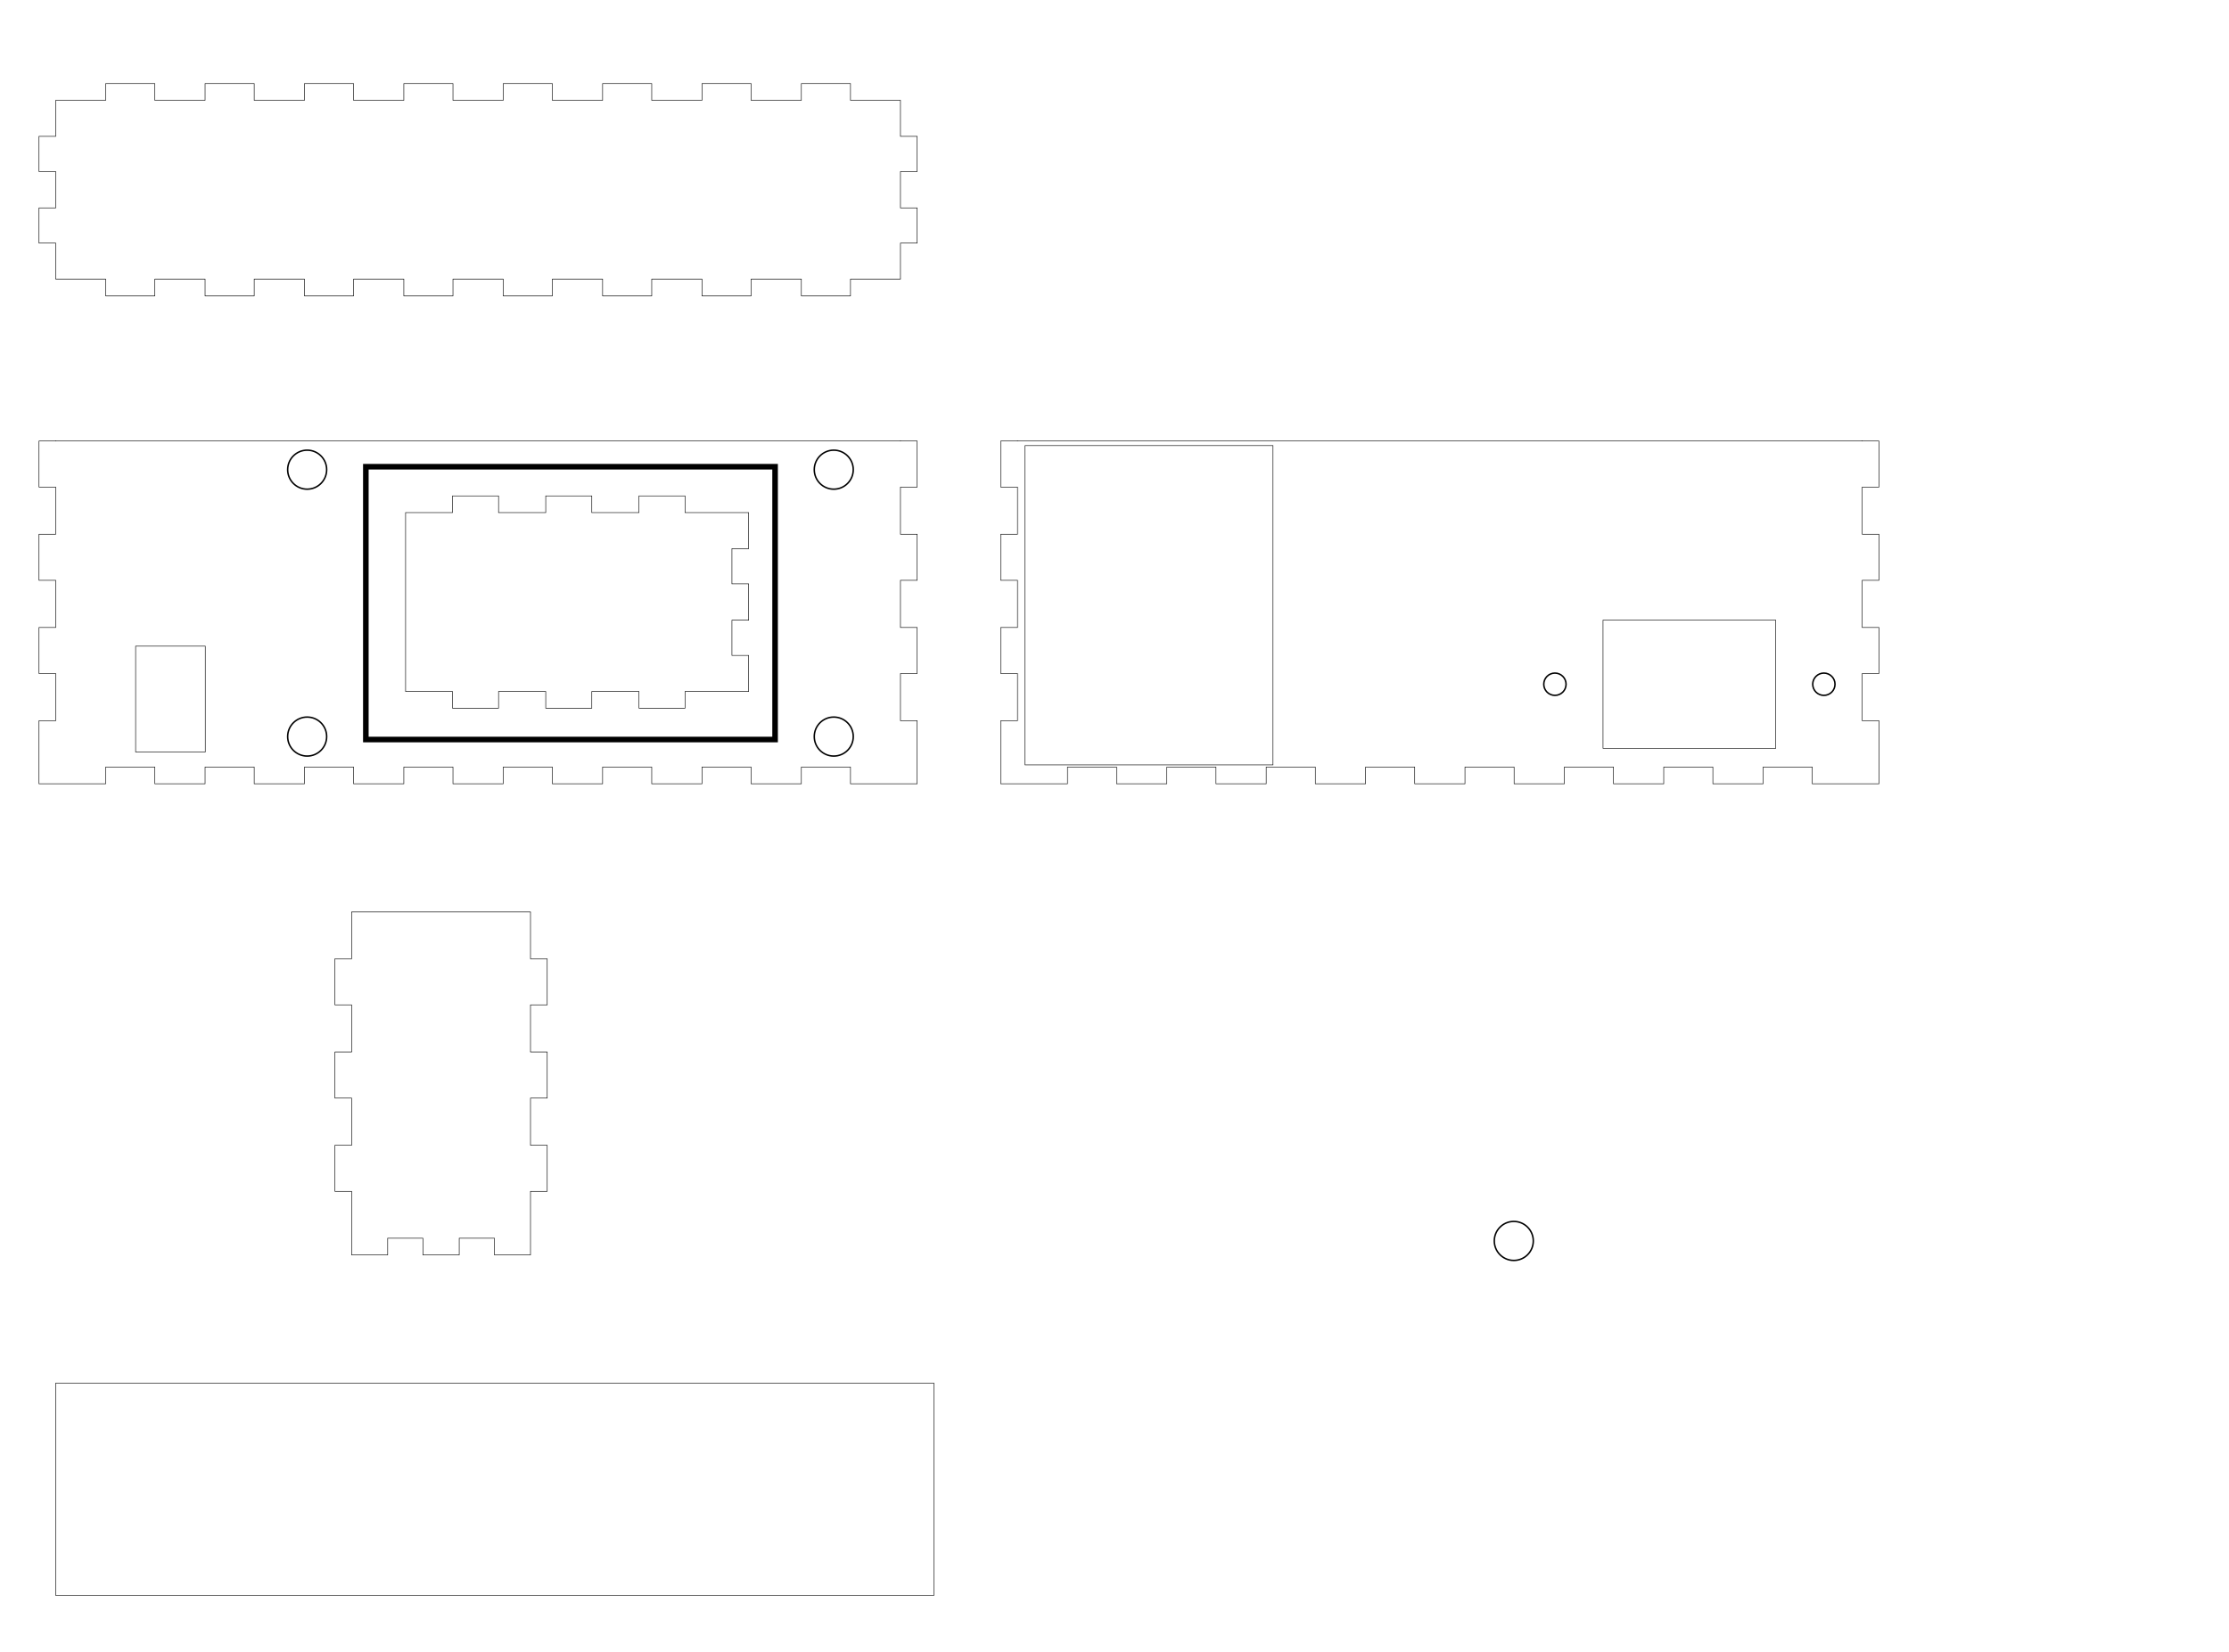
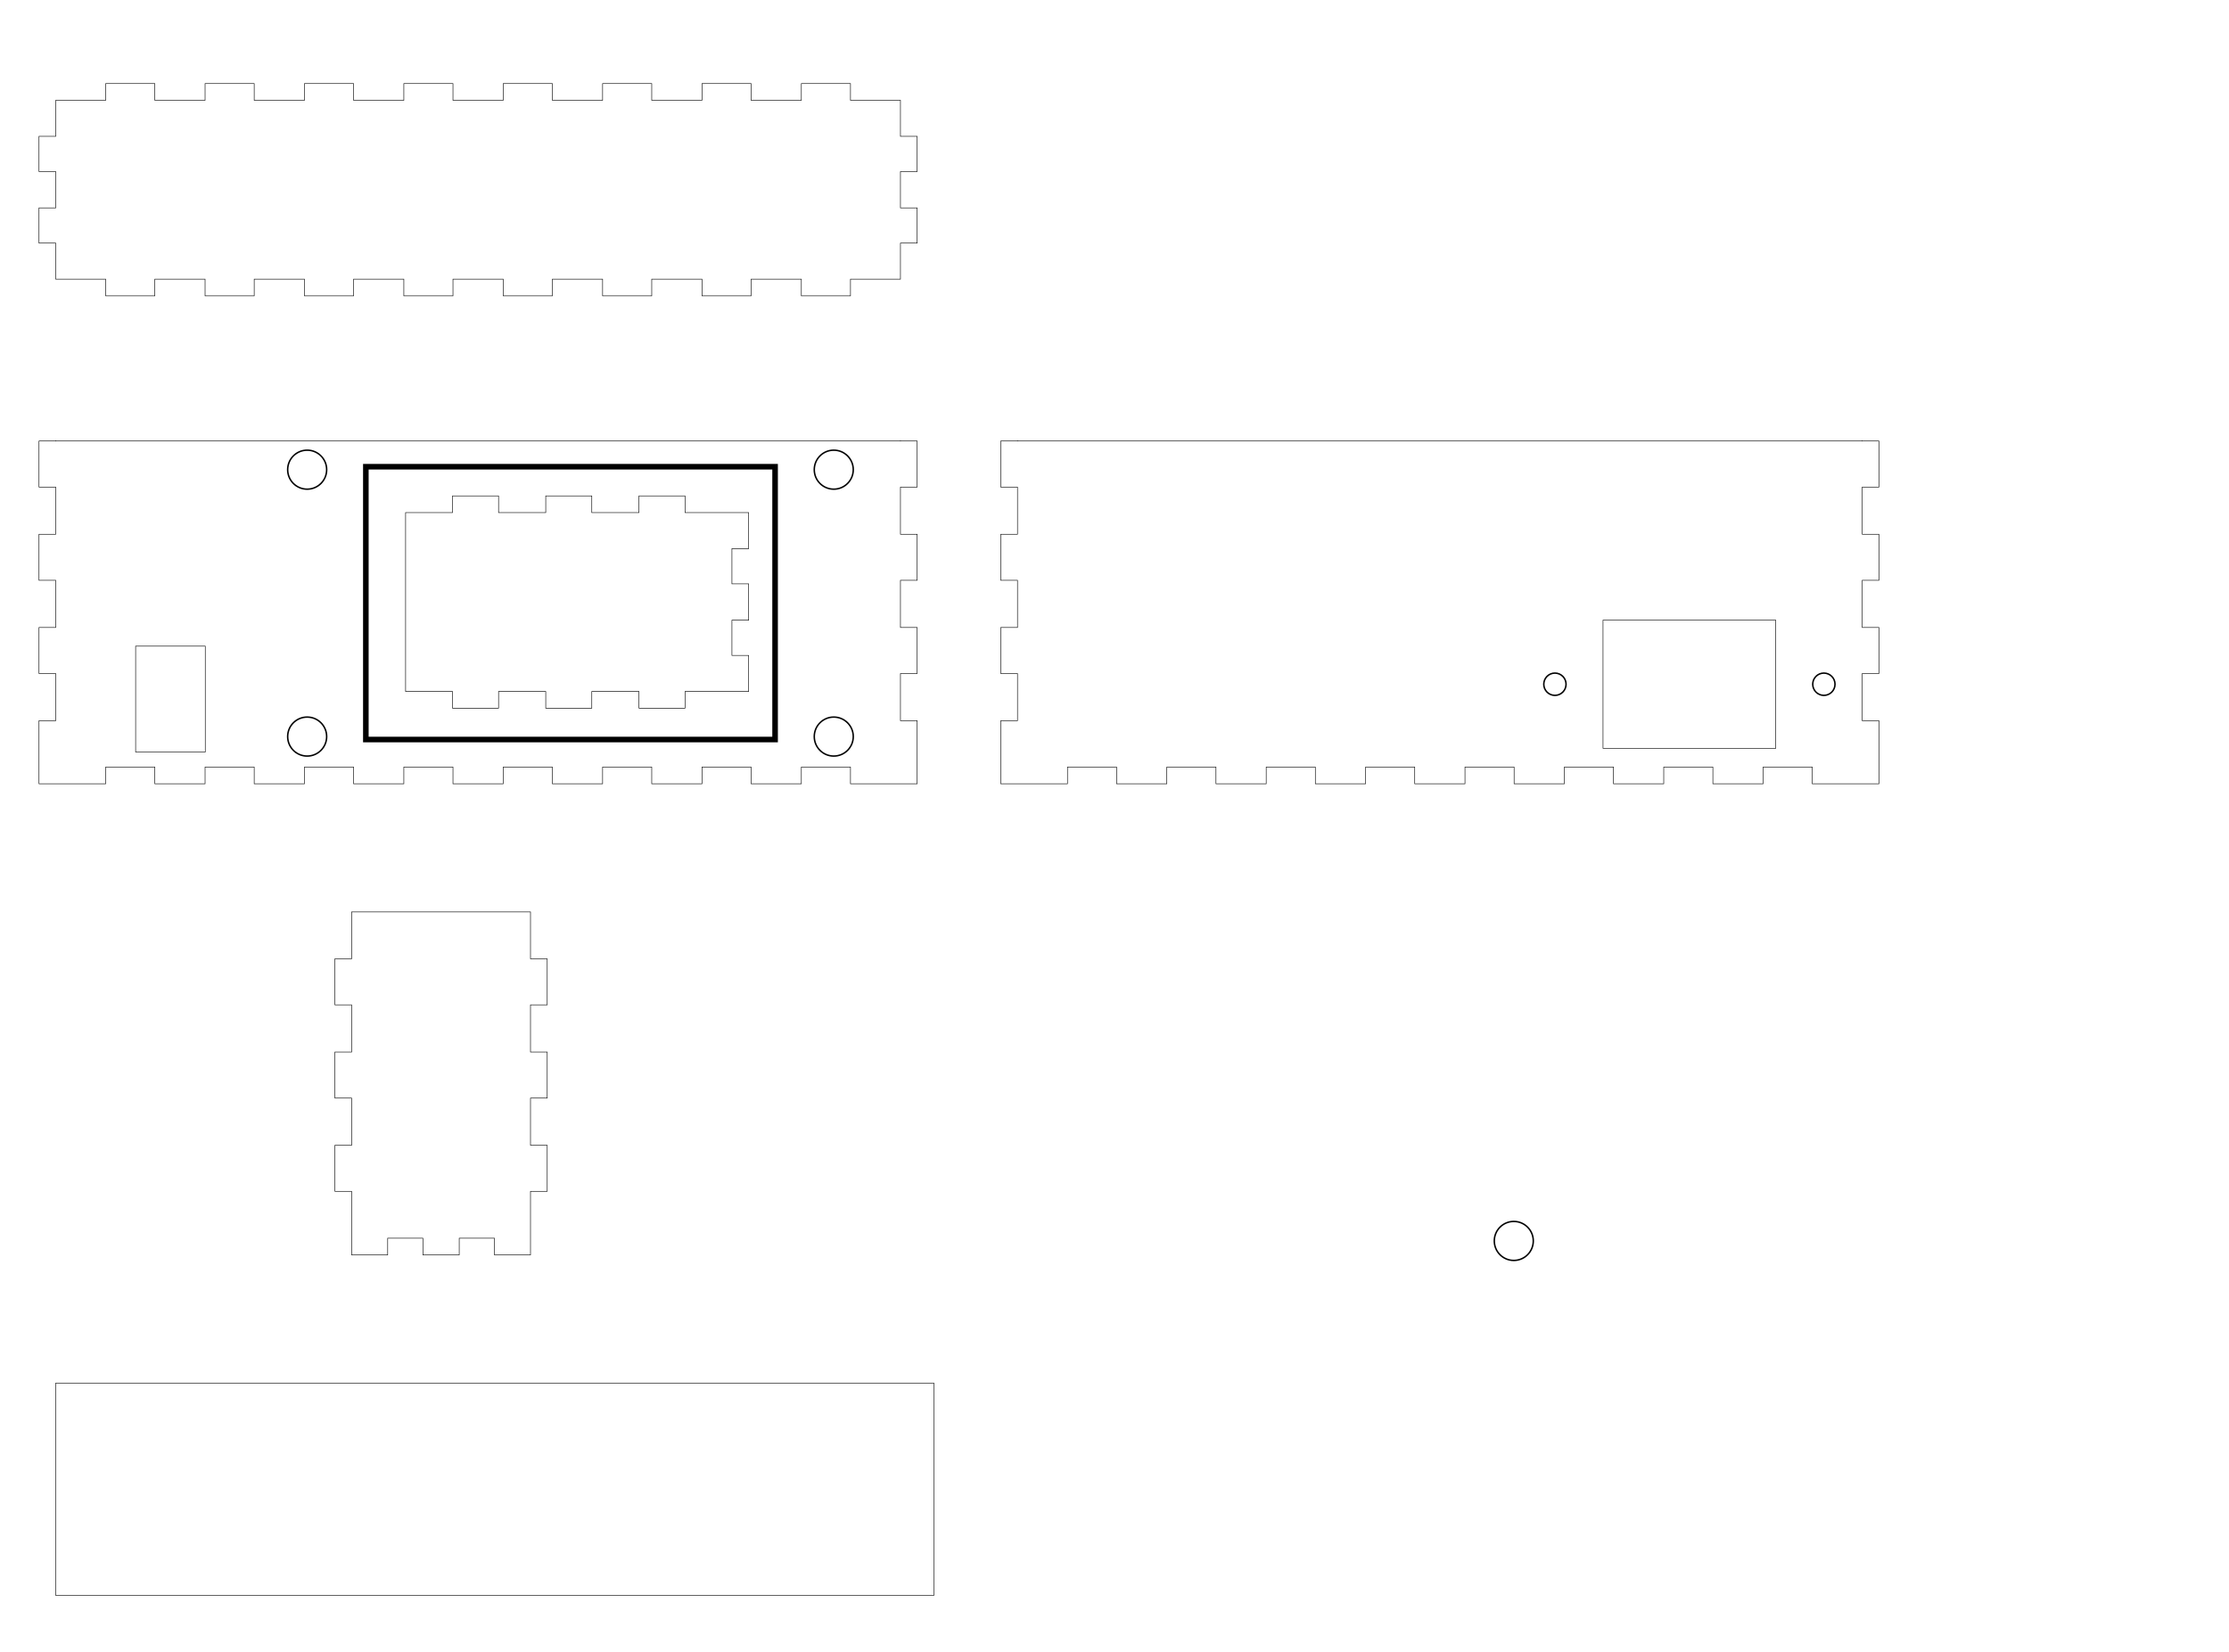
<svg xmlns="http://www.w3.org/2000/svg" viewBox="0 0 400 296.32" width="400mm" height="296.32mm" version="1.1" id="svg7">
  <defs id="defs7">
    </defs>
  <g id="g1">
    <path d="M 10 18 L 18.917 18 L 18.967 18 L 18.967 15 L 27.784 15 L 27.784 18 L 27.834 18 L 36.751 18 L 36.801 18 L 36.801 15 L 45.618 15 L 45.618 18 L 45.668 18 L 54.585 18 L 54.635 18 L 54.635 15 L 63.452 15 L 63.452 18 L 63.502 18 L 72.419 18 L 72.469 18 L 72.469 15 L 81.287 15 L 81.287 18 L 81.337 18 L 90.254 18 L 90.303 18 L 90.303 15 L 99.121 15 L 99.121 18 L 99.171 18 L 108.088 18 L 108.138 18 L 108.138 15 L 116.955 15 L 116.955 18 L 117.005 18 L 125.922 18 L 125.972 18 L 125.972 15 L 134.789 15 L 134.789 18 L 134.839 18 L 143.756 18 L 143.806 18 L 143.806 15 L 152.623 15 L 152.623 18 L 152.673 18 L 161.59 18 L 161.59 24.42 L 161.59 24.47 L 164.59 24.47 L 164.59 30.79 L 161.59 30.79 L 161.59 30.84 L 161.59 37.26 L 161.59 37.31 L 164.59 37.31 L 164.59 43.63 L 161.59 43.63 L 161.59 43.68 L 161.59 50.1 L 152.673 50.1 L 152.623 50.1 L 152.623 53.1 L 143.806 53.1 L 143.806 50.1 L 143.756 50.1 L 134.839 50.1 L 134.789 50.1 L 134.789 53.1 L 125.972 53.1 L 125.972 50.1 L 125.922 50.1 L 117.005 50.1 L 116.955 50.1 L 116.955 53.1 L 108.138 53.1 L 108.138 50.1 L 108.088 50.1 L 99.171 50.1 L 99.121 50.1 L 99.121 53.1 L 90.303 53.1 L 90.303 50.1 L 90.254 50.1 L 81.337 50.1 L 81.287 50.1 L 81.287 53.1 L 72.469 53.1 L 72.469 50.1 L 72.419 50.1 L 63.502 50.1 L 63.452 50.1 L 63.452 53.1 L 54.635 53.1 L 54.635 50.1 L 54.585 50.1 L 45.668 50.1 L 45.618 50.1 L 45.618 53.1 L 36.801 53.1 L 36.801 50.1 L 36.751 50.1 L 27.834 50.1 L 27.784 50.1 L 27.784 53.1 L 18.967 53.1 L 18.967 50.1 L 18.917 50.1 L 10 50.1 L 10 43.68 L 10 43.63 L 7 43.63 L 7 37.31 L 10 37.31 L 10 37.26 L 10 30.84 L 10 30.79 L 7 30.79 L 7 24.47 L 10 24.47 L 10 24.42 L 10 18 Z" stroke="#000000" stroke-width="0.1" fill="none" id="path1" />
  </g>
  <g id="g2">
    <rect x="24.337" y="115.964" width="12.5" height="19" stroke="#000000" stroke-width="0.1" fill="none" id="rect6-2" />
    <path d="M 10 79.1 L 161.59 79.1 L 161.59 79.15 L 164.59 79.15 L 164.59 87.416 L 161.59 87.416 L 161.59 87.466 L 161.59 95.831 L 161.59 95.881 L 164.59 95.881 L 164.59 104.147 L 161.59 104.147 L 161.59 104.197 L 161.59 112.563 L 161.59 112.613 L 164.59 112.613 L 164.59 120.879 L 161.59 120.879 L 161.59 120.929 L 161.59 129.294 L 161.59 129.344 L 164.59 129.344 L 164.59 137.61 L 164.59 137.66 L 164.59 140.66 L 152.673 140.66 L 152.623 140.66 L 152.623 137.66 L 143.806 137.66 L 143.806 140.66 L 143.756 140.66 L 134.839 140.66 L 134.789 140.66 L 134.789 137.66 L 125.972 137.66 L 125.972 140.66 L 125.922 140.66 L 117.005 140.66 L 116.955 140.66 L 116.955 137.66 L 108.138 137.66 L 108.138 140.66 L 108.088 140.66 L 99.171 140.66 L 99.121 140.66 L 99.121 137.66 L 90.303 137.66 L 90.303 140.66 L 90.254 140.66 L 81.337 140.66 L 81.287 140.66 L 81.287 137.66 L 72.469 137.66 L 72.469 140.66 L 72.419 140.66 L 63.502 140.66 L 63.452 140.66 L 63.452 137.66 L 54.635 137.66 L 54.635 140.66 L 54.585 140.66 L 45.668 140.66 L 45.618 140.66 L 45.618 137.66 L 36.801 137.66 L 36.801 140.66 L 36.751 140.66 L 27.834 140.66 L 27.784 140.66 L 27.784 137.66 L 18.967 137.66 L 18.967 140.66 L 18.917 140.66 L 10 140.66 L 7 140.66 L 7 137.66 L 7 137.61 L 7 129.344 L 10 129.344 L 10 129.294 L 10 120.929 L 10 120.879 L 7 120.879 L 7 112.613 L 10 112.613 L 10 112.563 L 10 104.197 L 10 104.147 L 7 104.147 L 7 95.881 L 10 95.881 L 10 95.831 L 10 87.466 L 10 87.416 L 7 87.416 L 7 79.15 L 10 79.15 L 10 79.1 Z" stroke="#000000" stroke-width="0.1" fill="none" id="path2" />
    <g id="g10" style="fill:none">
      <rect x="51.622" y="80.49" width="101.5" height="55.5" stroke="#000000" stroke-width="0.1" fill="none" id="pcb_size" style="display:none;stroke:none;stroke-width:0;stroke-dasharray:none;fill:none" />
      <g id="g9" transform="translate(-148.3784,-94.20974)" style="fill:none;stroke:#000000;stroke-opacity:1">
        <circle style="fill:none;fill-opacity:1;stroke-width:0.265;stroke:#000000;stroke-opacity:1" id="path9" cx="298" cy="226.4" r="3.5" />
        <circle style="fill:none;fill-opacity:1;stroke-width:0.265;stroke:#000000;stroke-opacity:1" id="path9-5" cx="203.5" cy="226.4" r="3.5" />
        <circle style="fill:none;fill-opacity:1;stroke-width:0.265;stroke:#000000;stroke-opacity:1" id="path9-1" cx="298" cy="178.5" r="3.5" />
        <circle style="fill:none;fill-opacity:1;stroke-width:0.265;stroke:#000000;stroke-opacity:1" id="path9-11" cx="203.5" cy="178.5" r="3.5" />
      </g>
      <rect style="fill:none;stroke-width:1;stroke:#000000;stroke-opacity:1;stroke-dasharray:none" id="touchscreen_cutout" width="73.44" height="48.96" x="-139.092" y="-132.72" transform="scale(-1)" ry="0" />
      <circle style="fill:none;fill-opacity:1;stroke:#000000;stroke-width:0.265;stroke-opacity:1" id="path9-11-2" cx="271.655" cy="222.707" r="3.5" />
    </g>
  </g>
  <g id="g3">
    <path d="M 182.59 79.1 L 334.18 79.1 L 334.18 79.15 L 337.18 79.15 L 337.18 87.416 L 334.18 87.416 L 334.18 87.466 L 334.18 95.831 L 334.18 95.881 L 337.18 95.881 L 337.18 104.147 L 334.18 104.147 L 334.18 104.197 L 334.18 112.563 L 334.18 112.613 L 337.18 112.613 L 337.18 120.879 L 334.18 120.879 L 334.18 120.929 L 334.18 129.294 L 334.18 129.344 L 337.18 129.344 L 337.18 137.61 L 337.18 137.66 L 337.18 140.66 L 325.263 140.66 L 325.213 140.66 L 325.213 137.66 L 316.396 137.66 L 316.396 140.66 L 316.346 140.66 L 307.429 140.66 L 307.379 140.66 L 307.379 137.66 L 298.562 137.66 L 298.562 140.66 L 298.512 140.66 L 289.595 140.66 L 289.545 140.66 L 289.545 137.66 L 280.728 137.66 L 280.728 140.66 L 280.678 140.66 L 271.761 140.66 L 271.711 140.66 L 271.711 137.66 L 262.894 137.66 L 262.894 140.66 L 262.844 140.66 L 253.927 140.66 L 253.876 140.66 L 253.876 137.66 L 245.059 137.66 L 245.059 140.66 L 245.009 140.66 L 236.092 140.66 L 236.042 140.66 L 236.042 137.66 L 227.225 137.66 L 227.225 140.66 L 227.175 140.66 L 218.258 140.66 L 218.208 140.66 L 218.208 137.66 L 209.391 137.66 L 209.391 140.66 L 209.341 140.66 L 200.424 140.66 L 200.374 140.66 L 200.374 137.66 L 191.557 137.66 L 191.557 140.66 L 191.507 140.66 L 182.59 140.66 L 179.59 140.66 L 179.59 137.66 L 179.59 137.61 L 179.59 129.344 L 182.59 129.344 L 182.59 129.294 L 182.59 120.929 L 182.59 120.879 L 179.59 120.879 L 179.59 112.613 L 182.59 112.613 L 182.59 112.563 L 182.59 104.197 L 182.59 104.147 L 179.59 104.147 L 179.59 95.881 L 182.59 95.881 L 182.59 95.831 L 182.59 87.466 L 182.59 87.416 L 179.59 87.416 L 179.59 79.15 L 182.59 79.15 L 182.59 79.1 Z" stroke="#000000" stroke-width="0.1" fill="none" id="path3" />
-     <rect x="183.944" y="79.971" width="44.5" height="57.3" stroke="#000000" stroke-width="0.1" fill="none" id="rect6-8" />
+     <g id="g7">
+       <rect x="83.255" y="-246.559" width="49.892" height="59.892" stroke="#000000" stroke-width="0.108" fill="none" id="rect6-8" transform="rotate(90)" style="display:none" />
+       <rect style="fill:none;stroke-width:0.999" id="rect1" width="5" height="54.1" x="214.113" y="79.1" />
+     </g>
    <g id="g12" transform="translate(35.99816,-5.039743)">
      <g id="g11" style="fill:none" transform="translate(-70.59511,-53.27728)">
        <circle style="fill:none;fill-opacity:1;stroke:#000000;stroke-width:0.265;stroke-opacity:1" id="path9-11-6" cx="361.896" cy="181.114" r="2" />
        <circle style="fill:none;fill-opacity:1;stroke:#000000;stroke-width:0.265;stroke-opacity:1" id="path9-11-6-4" cx="313.632" cy="181.114" r="2" />
      </g>
      <rect x="251.669" y="116.337" width="31" height="23" stroke="#000000" stroke-width="0.1" fill="none" id="rect6-8-3" />
    </g>
  </g>
  <g id="g4" transform="rotate(-90,29.40983,193.2401)">
    <path d="m 98.555,236.616 h 32.1 v 8.366 0.05 h 3 v 8.266 h -3 v 0.05 8.366 0.05 h 3 v 8.266 h -3 v 0.05 8.366 0.05 h 3 v 8.266 h -3 v 0.05 8.366 3 h -6.42 -0.05 v -3 h -6.32 v 3 h -0.05 -6.42 -0.05 v -3 h -6.32 v 3 h -0.05 -6.42 v -3 -8.366 -0.05 h -3 v -8.266 h 3 v -0.05 -8.366 -0.05 h -3 v -8.266 h 3 v -0.05 -8.366 -0.05 h -3 v -8.266 h 3 v -0.05 z" stroke="#000000" stroke-width="0.1" fill="none" id="path4" />
  </g>
  <g id="g5">
    <path d="M 63.1 163.66 L 95.2 163.66 L 95.2 172.026 L 95.2 172.076 L 98.2 172.076 L 98.2 180.341 L 95.2 180.341 L 95.2 180.391 L 95.2 188.757 L 95.2 188.807 L 98.2 188.807 L 98.2 197.073 L 95.2 197.073 L 95.2 197.123 L 95.2 205.489 L 95.2 205.539 L 98.2 205.539 L 98.2 213.804 L 95.2 213.804 L 95.2 213.854 L 95.2 222.22 L 95.2 225.22 L 88.78 225.22 L 88.73 225.22 L 88.73 222.22 L 82.41 222.22 L 82.41 225.22 L 82.36 225.22 L 75.94 225.22 L 75.89 225.22 L 75.89 222.22 L 69.57 222.22 L 69.57 225.22 L 69.52 225.22 L 63.1 225.22 L 63.1 222.22 L 63.1 213.854 L 63.1 213.804 L 60.1 213.804 L 60.1 205.539 L 63.1 205.539 L 63.1 205.489 L 63.1 197.123 L 63.1 197.073 L 60.1 197.073 L 60.1 188.807 L 63.1 188.807 L 63.1 188.757 L 63.1 180.391 L 63.1 180.341 L 60.1 180.341 L 60.1 172.076 L 63.1 172.076 L 63.1 172.026 L 63.1 163.66 Z" stroke="#000000" stroke-width="0.1" fill="none" id="path5" />
  </g>
  <g id="g6">
    <rect x="10" y="248.22" width="157.59" height="38.1" stroke="#000000" stroke-width="0.1" fill="none" id="rect6" />
  </g>
</svg>
